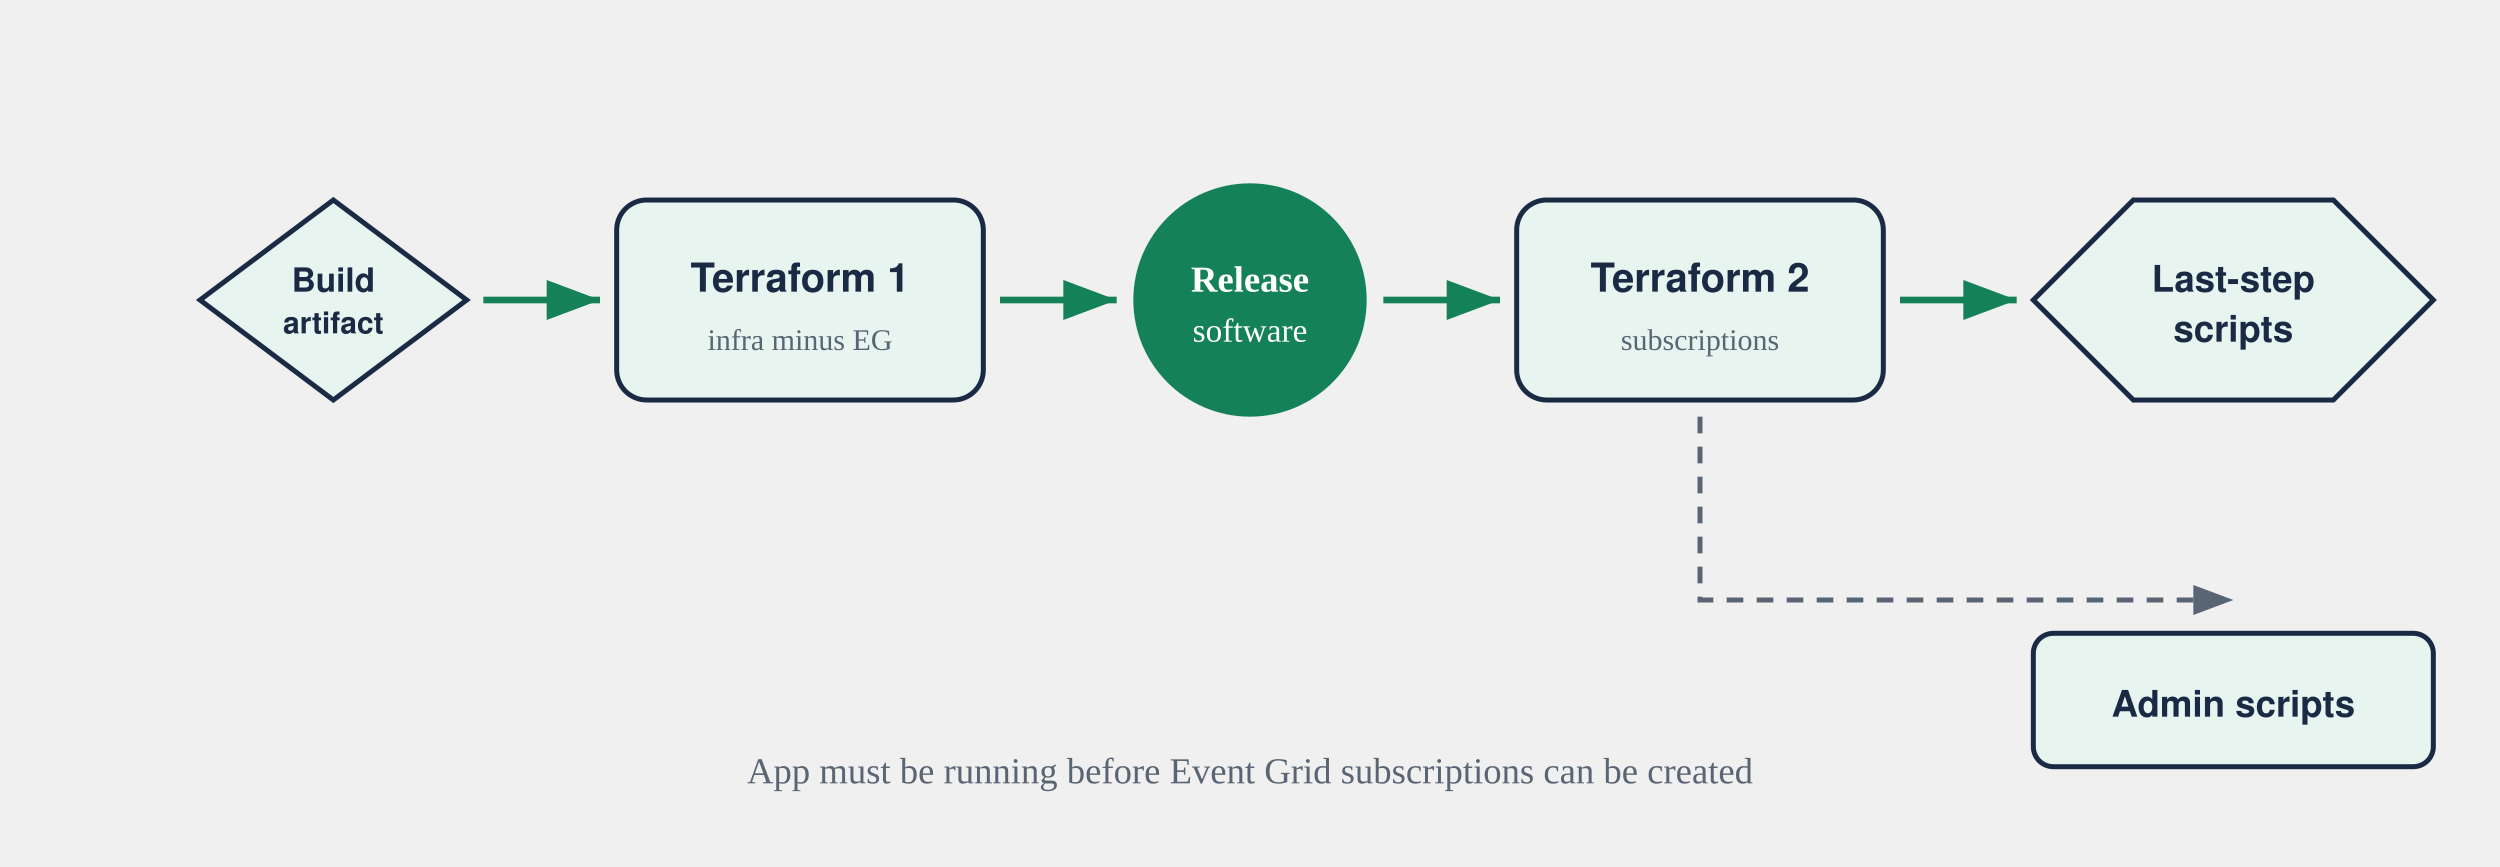
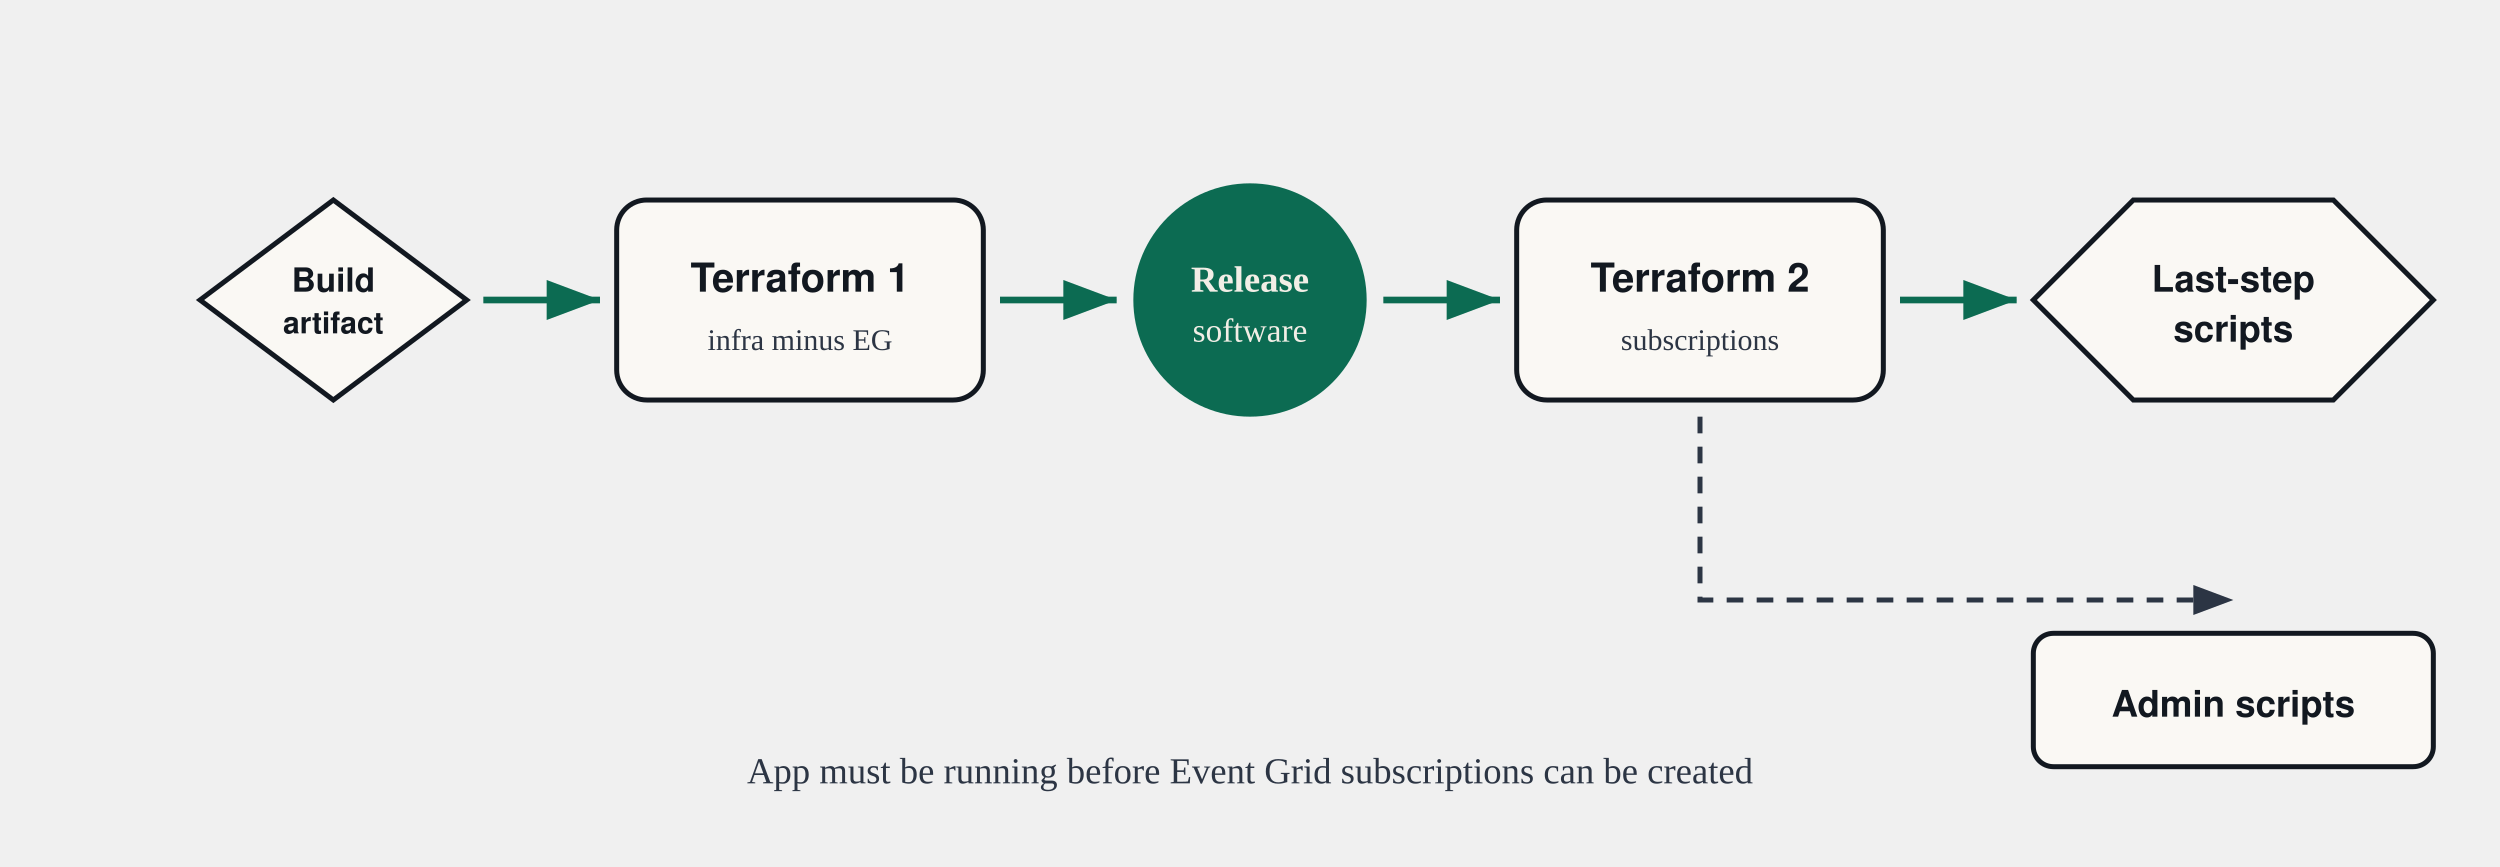
<svg xmlns="http://www.w3.org/2000/svg" width="1500" height="520" viewBox="0 0 1500 520" role="img" aria-label="Terraform Sandwich CI pipeline">
  <defs>
    <style>
-       .label { font-family: DM Sans, Helvetica Neue, Helvetica, Arial, sans-serif; fill: #1A2A44; }
-       .muted { fill: #5a6573; }
-       .step { fill: #e8f4f0; stroke: #1A2A44; stroke-width: 3; }
-       .accent { fill: #158158; }
-       .on { fill: #ffffff; }
-       .arrow { stroke: #158158; stroke-width: 4; fill: none; marker-end: url(#arrowHead); }
-       .dash { stroke: #5a6573; stroke-width: 3; fill: none; stroke-dasharray: 10 8; marker-end: url(#arrowMuted); }
+       .label { font-family: Atkinson Hyperlegible, Helvetica Neue, Helvetica, Arial, sans-serif; fill: #121820; }
+       .muted { fill: #2c3544; }
+       .step { fill: #faf8f4; stroke: #121820; stroke-width: 3; }
+       .accent { fill: #0c6b52; }
+       .on { fill: #f2eee6; }
+       .arrow { stroke: #0c6b52; stroke-width: 4; fill: none; marker-end: url(#arrowHead); }
+       .dash { stroke: #2c3544; stroke-width: 3; fill: none; stroke-dasharray: 10 8; marker-end: url(#arrowMuted); }
    </style>
    <marker id="arrowHead" markerWidth="10" markerHeight="10" refX="8" refY="3" orient="auto">
-       <path d="M0,0 L8,3 L0,6 Z" fill="#158158" />
+       <path d="M0,0 L8,3 L0,6 Z" fill="#0c6b52" />
    </marker>
    <marker id="arrowMuted" markerWidth="10" markerHeight="10" refX="8" refY="3" orient="auto">
-       <path d="M0,0 L8,3 L0,6 Z" fill="#5a6573" />
+       <path d="M0,0 L8,3 L0,6 Z" fill="#2c3544" />
    </marker>
  </defs>
  <polygon points="120,180 200,120 280,180 200,240" class="step" />
  <text x="200" y="175" text-anchor="middle" class="label" font-size="20" font-weight="700">Build</text>
  <text x="200" y="200" text-anchor="middle" class="label" font-size="18" font-weight="700">artifact</text>
  <path d="M290 180 H360" class="arrow" />
  <rect x="370" y="120" width="220" height="120" rx="18" class="step" />
  <text x="480" y="175" text-anchor="middle" class="label" font-size="24" font-weight="700">Terraform 1</text>
  <text x="480" y="210" text-anchor="middle" class="muted" font-size="18">infra minus EG</text>
  <path d="M600 180 H670" class="arrow" />
  <circle cx="750" cy="180" r="70" class="accent" />
  <text x="750" y="175" text-anchor="middle" class="on" font-size="22" font-weight="700">Release</text>
  <text x="750" y="205" text-anchor="middle" class="on" font-size="20">software</text>
  <path d="M830 180 H900" class="arrow" />
  <rect x="910" y="120" width="220" height="120" rx="18" class="step" />
  <text x="1020" y="175" text-anchor="middle" class="label" font-size="24" font-weight="700">Terraform 2</text>
  <text x="1020" y="210" text-anchor="middle" class="muted" font-size="18">subscriptions</text>
  <path d="M1140 180 H1210" class="arrow" />
  <polygon points="1220,180 1280,120 1400,120 1460,180 1400,240 1280,240" class="step" />
  <text x="1340" y="175" text-anchor="middle" class="label" font-size="22" font-weight="700">Last-step</text>
  <text x="1340" y="205" text-anchor="middle" class="label" font-size="22" font-weight="700">scripts</text>
  <path d="M1020 250 V360 H1340" class="dash" />
  <rect x="1220" y="380" width="240" height="80" rx="12" class="step" />
  <text x="1340" y="430" text-anchor="middle" class="label" font-size="22" font-weight="700">Admin scripts</text>
  <text x="750" y="470" text-anchor="middle" class="muted" font-size="22">
    App must be running before Event Grid subscriptions can be created
  </text>
</svg>
